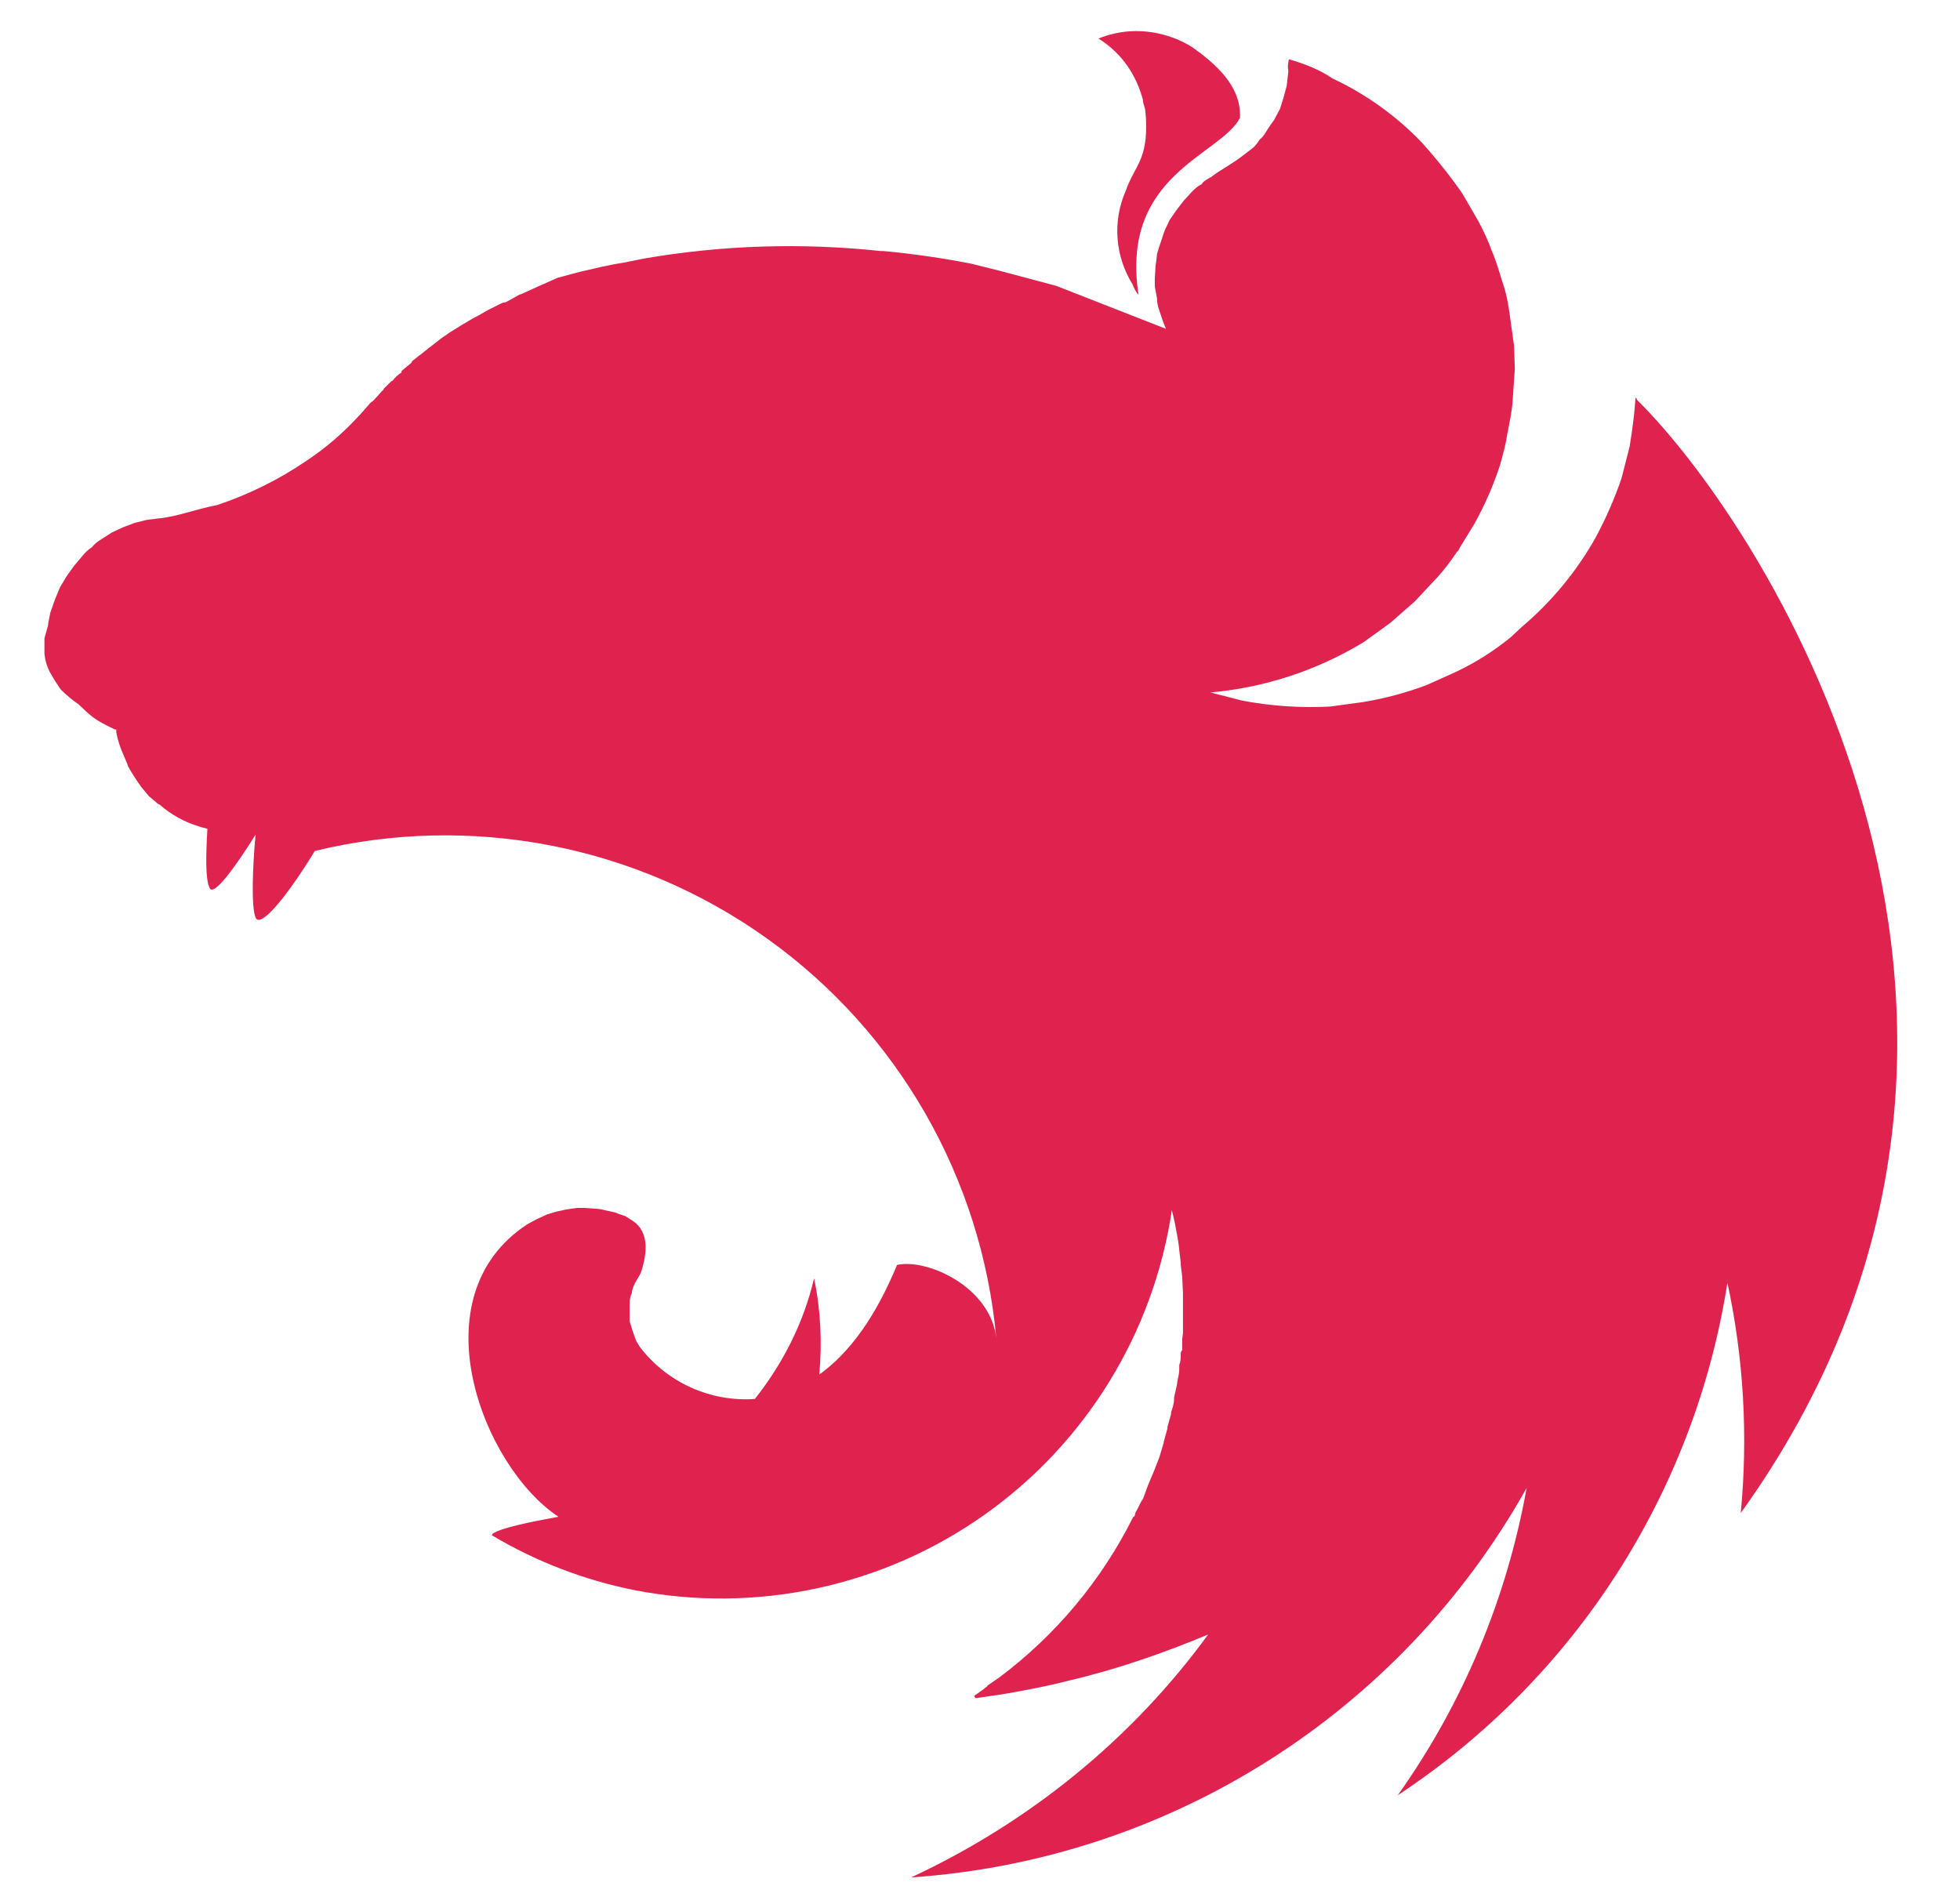
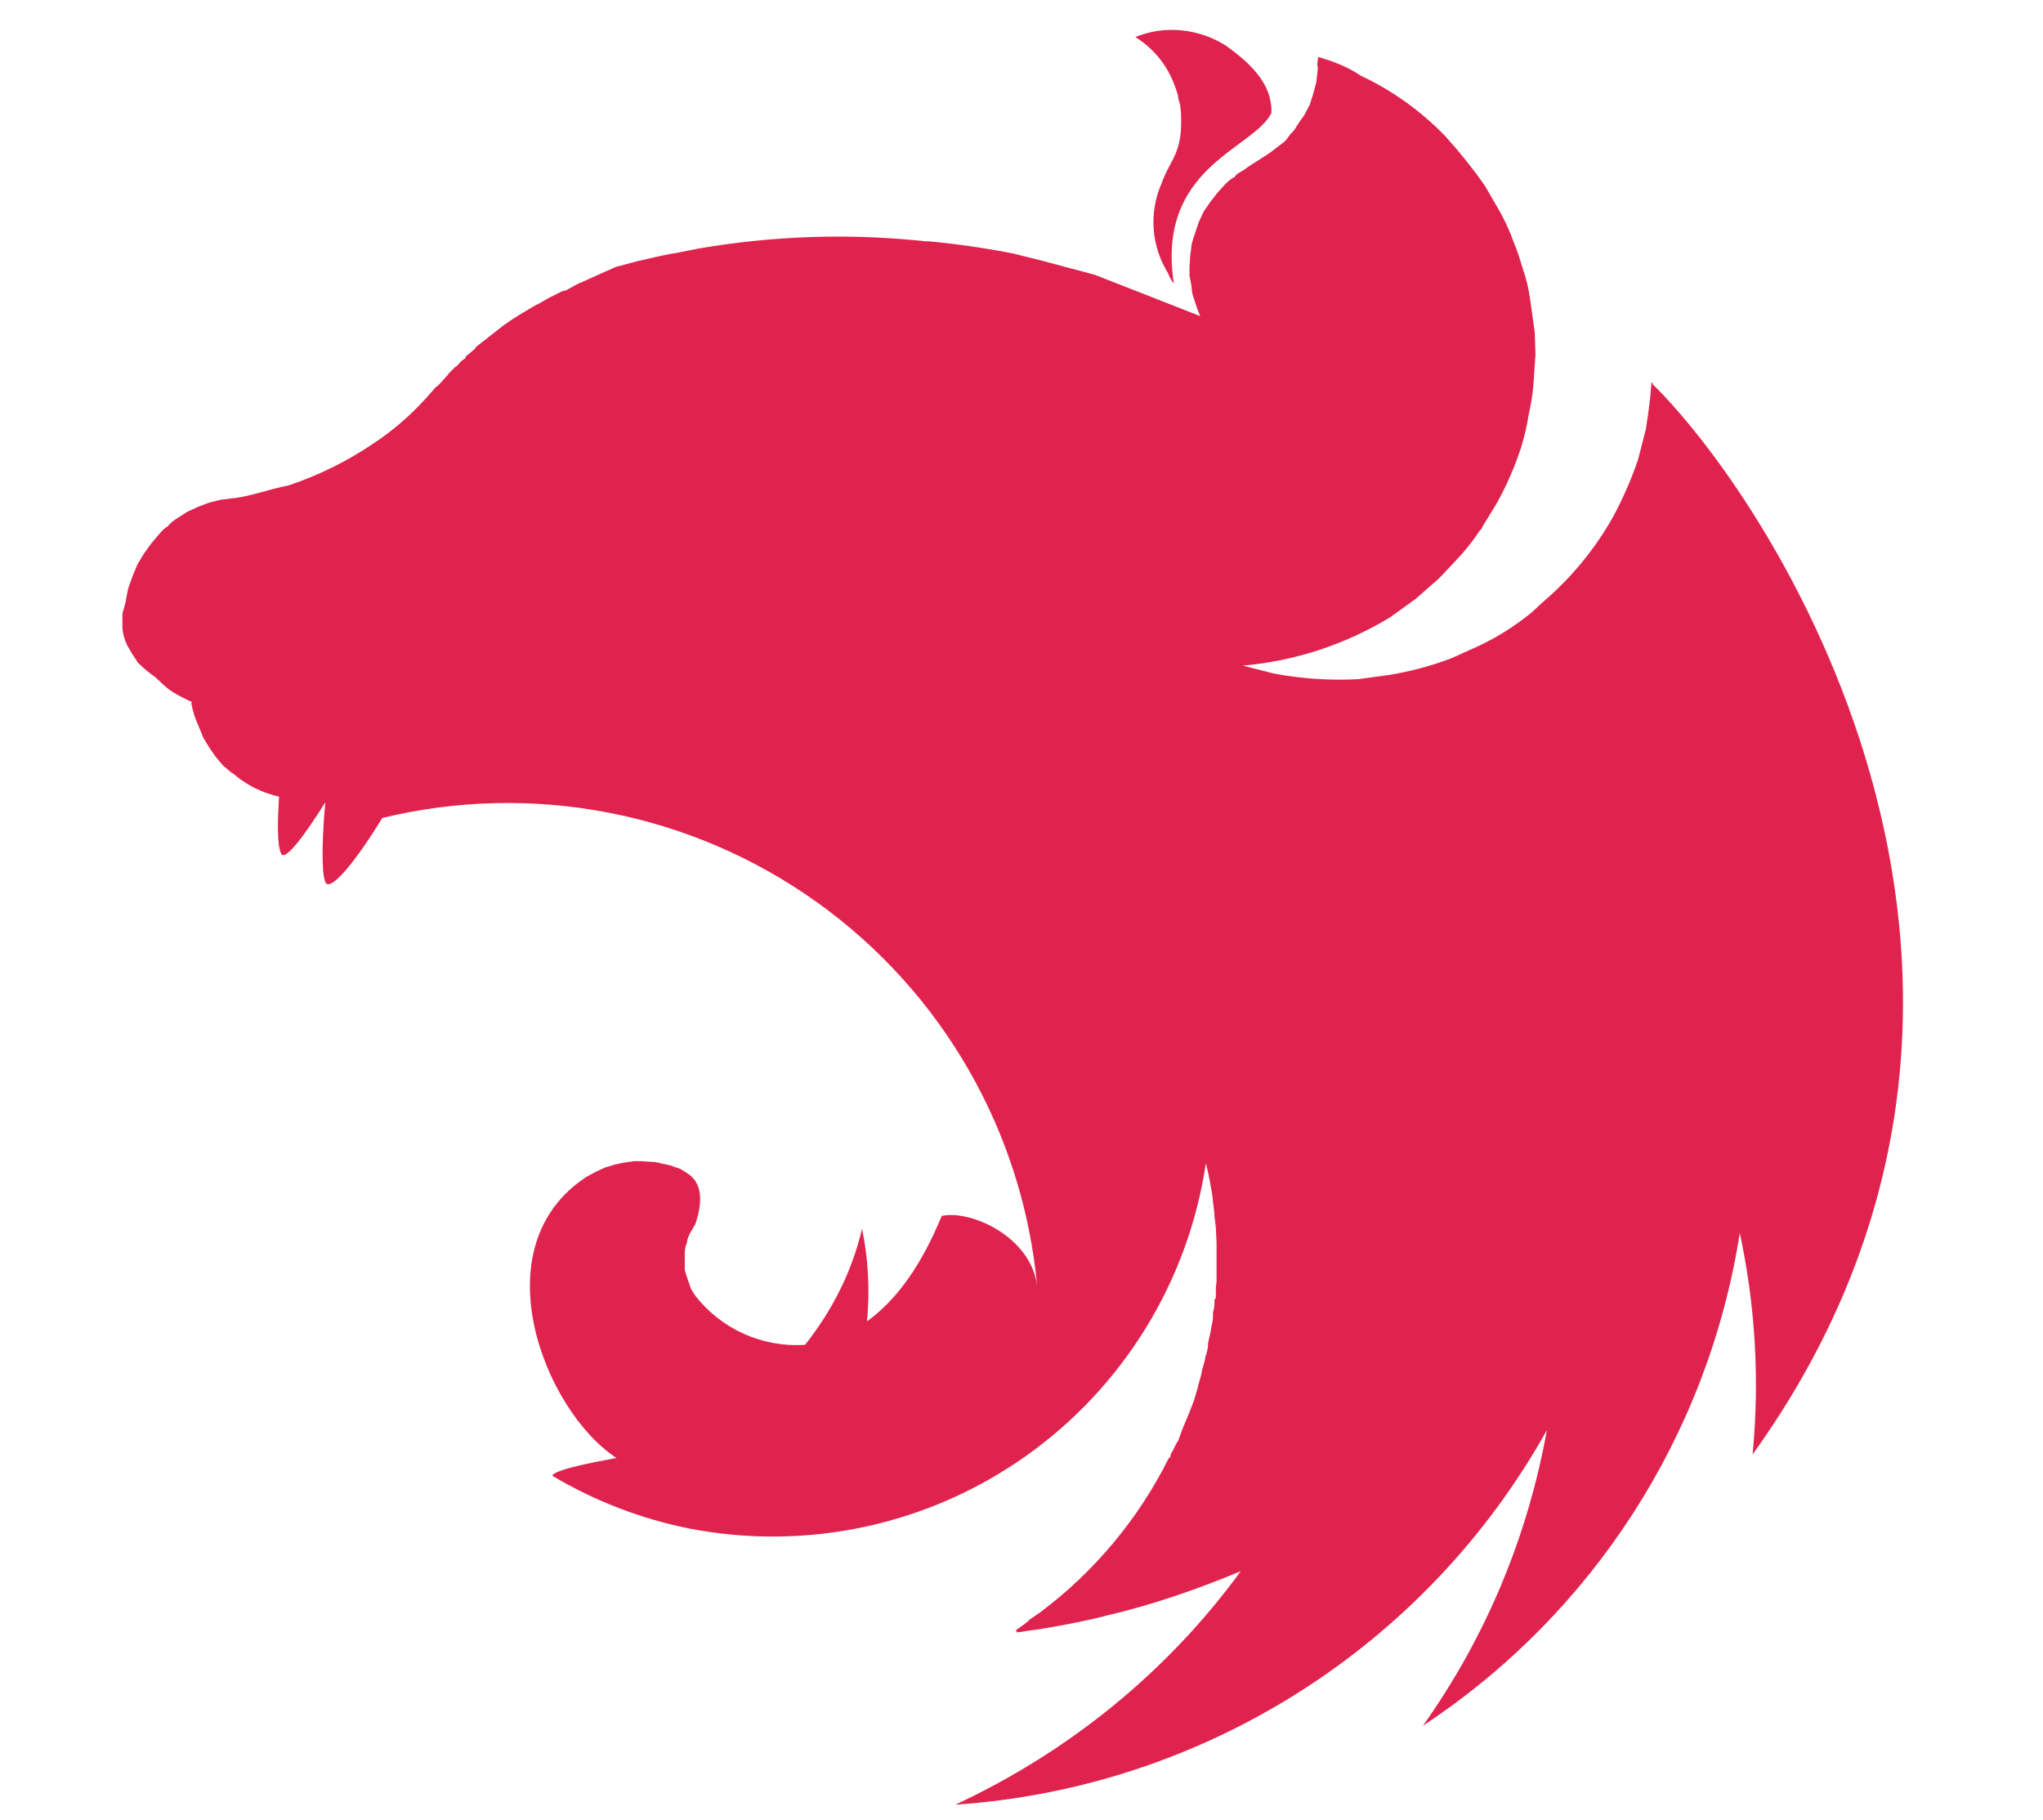
- <svg xmlns="http://www.w3.org/2000/svg" viewBox="0 0 264.6 255.6">
-   <path d="M153.3 4.2c-1.8 0-3.5.4-5 1 3.3 2.1 5.1 5 6 8.3 0 .5.2.8.3 1.3l.1 1.1c.3 5.7-1.5 6.4-2.7 9.8-1.9 4.3-1.4 9 .9 12.7.2.5.4 1 .8 1.4-2.5-16.3 11.1-18.8 13.7-23.9.2-4.4-3.5-7.4-6.4-9.5a14.3 14.3 0 0 0-7.7-2.2zM174 8c-.3 1.5 0 1.1-.1 1.9l-.2 1.7-.4 1.5-.5 1.6-.8 1.5-.5.7-.4.6c-.3.5-.6 1-1 1.3-.3.4-.6.9-1 1.2l-1.3 1c-1.4 1.1-3 1.9-4.3 2.9-.5.3-1 .5-1.3 1-.5.2-.9.6-1.3 1l-1.1 1.2-1 1.3-.9 1.3-.7 1.5-.5 1.5a21 21 0 0 0-.5 1.6l-.1.9-.1.7-.1 1.7v1.1l.3 1.6c0 .6.1 1 .3 1.6l.5 1.5.4 1-14.8-5.8-7.5-2-4-1a120 120 0 0 0-11.8-1.7h-.4A115.5 115.5 0 0 0 87 34.9l-3 .6c-2 .3-3.9.8-5.7 1.2l-3 .8-2.7 1.2-2.2 1-.3.1-1.8 1-.5.1-2 1-1.2.7-.6.3-1.7 1-1.6 1-1.3.9-.1.1-1.3 1H58l-1 .8-.4.3-1 .8c0 .2-.1.2-.2.3l-1.2 1v.2c-.5.3-.9.7-1.2 1.1l-.2.1-1 1c0 .2-.3.3-.4.5l-1 1.1-.4.3-1.4 1.6-.2.2a38.1 38.1 0 0 1-7 6 48.9 48.9 0 0 1-12.1 6c-2.7.5-5.5 1.6-7.9 1.8l-1.6.2-1.6.4-1.6.6-1.5.7-1.4.9c-.5.3-1 .7-1.3 1.1-.5.3-1 .8-1.3 1.2l-1.1 1.3-1 1.4-.9 1.5-.7 1.7-.6 1.7-.3 1.5v.2L6 86.2v2.1a6.9 6.9 0 0 0 .7 2.4l.7 1.2.8 1.2a17.1 17.1 0 0 0 2.4 2c1.5 1.4 1.9 1.9 3.9 2.9l1 .5h.2v.4a13.3 13.3 0 0 0 1 3.1l.5 1.2.1.3a28.3 28.3 0 0 0 1.8 2.8l1 1.2 1.3 1.1h.1a14.2 14.2 0 0 0 5.4 3l.3.1.8.2c-.2 3.5-.3 6.8.3 8 .5 1.2 3.4-2.7 6.2-7.2-.4 4.4-.6 9.7 0 11.2.7 1.6 4.6-3.4 8-9a74.7 74.7 0 0 1 92 65.8c-.8-7-9.4-10.8-13.4-9.9-2 4.8-5.2 11-10.5 14.8.4-4.3.2-8.7-.7-13-1.4 6-4.2 11.5-8 16.3a18 18 0 0 1-15.5-7l-.5-.8-.5-1.4-.4-1.3V176c0-.5.1-1 .3-1.4 0-.4.2-.9.4-1.3l.8-1.4c1-3 1-5.6-1-7l-1.1-.7-.9-.3-.5-.2-1.4-.3a5 5 0 0 0-1.3-.2l-1.4-.1h-1l-1.4.2-1.4.3-1.3.4-1.3.6-1.3.7c-15 9.8-6 32.8 4.2 39.5-3.8.7-7.8 1.5-8.9 2.3l-.1.2a60.9 60.9 0 0 0 19.2 7.4 61.5 61.5 0 0 0 72.6-51.3l.4 1.7c.2 1.2.5 2.4.6 3.7l.2 1.7v.3l.2 1.6.1 2.2v5.4l-.1.8v1.5c-.2.2-.2.4-.2.5 0 .6 0 1-.2 1.5v.6c0 .7-.2 1.2-.3 1.9v.1l-.4 1.8v.2c0 .6-.2 1.2-.4 1.8v.2l-.5 1.8v.2l-.5 1.8v.1l-.6 2-.7 1.8-.8 1.9-.7 1.9c-.4.5-.6 1.2-1 1.8l-.1.4s0 .2-.2.2a61.2 61.2 0 0 1-18.1 21.7l-1.6 1.1c0 .2-.3.2-.4.4l-1.4 1 .2.3 2.7-.4h.1a137.7 137.7 0 0 0 6.5-1.2l.9-.2 1.3-.3 1.2-.3c6.4-1.5 12.7-3.7 18.7-6.2-10.2 14-24 25.3-40.1 32.8a103.2 103.2 0 0 0 83.1-52.6c-2.7 15-8.6 29.1-17.4 41.5a101.7 101.7 0 0 0 44.5-69.2c2.2 10.2 2.8 20.7 1.8 31.1 46.7-65 4-132.5-14-150.3l-.1-.3v.1l-.1-.1-.2 2.3a87 87 0 0 1-.6 4.3l-1.1 4.3a53.7 53.7 0 0 1-3.5 8 44 44 0 0 1-9.9 12l-1.5 1.4a36 36 0 0 1-7.4 4.7l-4 1.8a45.5 45.5 0 0 1-8.6 2.3l-4.4.6a49.7 49.7 0 0 1-11.9-.8l-4.3-1.1a48 48 0 0 0 20.7-6.8l3.6-2.6 3.3-2.9 3-3.2c1-1.1 1.9-2.3 2.7-3.5.2-.1.3-.4.4-.6l1.9-3.1a44.5 44.5 0 0 0 3.5-8c.4-1.4.8-2.9 1-4.3.3-1.5.6-2.9.7-4.3l.3-4.4-.1-3.1-.6-4.3c-.2-1.5-.5-3-1-4.4-.4-1.3-.8-2.7-1.4-4.1-.5-1.4-1.1-2.7-1.8-4l-2.2-3.8a71.3 71.3 0 0 0-5.5-6.9 40.4 40.4 0 0 0-12-8.6C178 9.3 176 8.6 174 8z" fill="#e0234e" fill-rule="evenodd" />
+ <svg xmlns="http://www.w3.org/2000/svg" width="256" height="228" viewBox="0 0 264.6 255.6" preserveAspectRatio="xMidYMid">
+   <path d="M153.3 4.2c-1.8 0-3.5.4-5 1 3.3 2.1 5.1 5 6 8.3 0 .5.2.8.3 1.3l.1 1.1c.3 5.7-1.5 6.4-2.7 9.8-1.9 4.3-1.4 9 .9 12.7.2.5.4 1 .8 1.4-2.5-16.3 11.1-18.8 13.7-23.9.2-4.4-3.5-7.4-6.4-9.5a14.3 14.3 0 0 0-7.7-2.2zM174 8c-.3 1.5 0 1.1-.1 1.9l-.2 1.7-.4 1.5-.5 1.6-.8 1.5-.5.7-.4.6c-.3.5-.6 1-1 1.3-.3.4-.6.9-1 1.2l-1.3 1c-1.4 1.1-3 1.9-4.3 2.9-.5.3-1 .5-1.3 1-.5.2-.9.6-1.3 1l-1.1 1.2-1 1.3-.9 1.3-.7 1.5-.5 1.5a21 21 0 0 0-.5 1.6l-.1.9-.1.7-.1 1.7v1.1l.3 1.6c0 .6.1 1 .3 1.6l.5 1.5.4 1-14.8-5.8-7.5-2-4-1a120 120 0 0 0-11.8-1.7h-.4A115.5 115.5 0 0 0 87 34.9l-3 .6c-2 .3-3.9.8-5.7 1.2l-3 .8-2.7 1.2-2.2 1-.3.1-1.8 1-.5.1-2 1-1.2.7-.6.3-1.7 1-1.6 1-1.3.9-.1.1-1.3 1H58l-1 .8-.4.3-1 .8c0 .2-.1.2-.2.3l-1.2 1v.2c-.5.3-.9.7-1.2 1.1l-.2.1-1 1c0 .2-.3.3-.4.5l-1 1.1-.4.3-1.4 1.6-.2.2a38.1 38.1 0 0 1-7 6 48.9 48.9 0 0 1-12.1 6c-2.7.5-5.5 1.6-7.9 1.8l-1.6.2-1.6.4-1.6.6-1.5.7-1.4.9c-.5.3-1 .7-1.3 1.1-.5.3-1 .8-1.3 1.2l-1.1 1.3-1 1.4-.9 1.5-.7 1.7-.6 1.7-.3 1.5v.2L6 86.2v2.1a6.9 6.9 0 0 0 .7 2.4l.7 1.2.8 1.2a17.1 17.1 0 0 0 2.4 2c1.5 1.4 1.9 1.9 3.9 2.9l1 .5h.2v.4a13.3 13.3 0 0 0 1 3.1l.5 1.2.1.3a28.3 28.3 0 0 0 1.8 2.8l1 1.2 1.3 1.1h.1a14.2 14.2 0 0 0 5.4 3l.3.1.8.2c-.2 3.5-.3 6.8.3 8 .5 1.2 3.4-2.7 6.2-7.2-.4 4.4-.6 9.7 0 11.2.7 1.6 4.6-3.4 8-9a74.7 74.7 0 0 1 92 65.8c-.8-7-9.4-10.8-13.4-9.9-2 4.8-5.2 11-10.5 14.8.4-4.3.2-8.7-.7-13-1.4 6-4.2 11.5-8 16.3a18 18 0 0 1-15.5-7l-.5-.8-.5-1.4-.4-1.3V176c0-.5.1-1 .3-1.4 0-.4.2-.9.4-1.3l.8-1.4c1-3 1-5.6-1-7l-1.1-.7-.9-.3-.5-.2-1.4-.3a5 5 0 0 0-1.3-.2l-1.4-.1h-1l-1.4.2-1.4.3-1.3.4-1.3.6-1.3.7c-15 9.8-6 32.8 4.2 39.5-3.8.7-7.8 1.5-8.9 2.3l-.1.2a60.9 60.9 0 0 0 19.2 7.4 61.5 61.5 0 0 0 72.6-51.3l.4 1.7c.2 1.2.5 2.4.6 3.7l.2 1.7v.3l.2 1.6.1 2.2v5.4l-.1.8v1.5c-.2.2-.2.4-.2.5 0 .6 0 1-.2 1.5v.6c0 .7-.2 1.2-.3 1.9v.1l-.4 1.8v.2c0 .6-.2 1.2-.4 1.8v.2l-.5 1.8v.2l-.5 1.8v.1l-.6 2-.7 1.8-.8 1.9-.7 1.9c-.4.5-.6 1.2-1 1.8l-.1.4s0 .2-.2.2a61.2 61.2 0 0 1-18.1 21.7l-1.6 1.1c0 .2-.3.2-.4.4l-1.4 1 .2.3 2.7-.4h.1a137.7 137.7 0 0 0 6.5-1.2l.9-.2 1.3-.3 1.2-.3c6.4-1.5 12.7-3.7 18.7-6.2-10.2 14-24 25.3-40.1 32.8a103.2 103.2 0 0 0 83.1-52.6c-2.7 15-8.6 29.1-17.4 41.5a101.7 101.7 0 0 0 44.5-69.2c2.2 10.2 2.8 20.7 1.8 31.1 46.7-65 4-132.5-14-150.3l-.1-.3v.1l-.1-.1-.2 2.3a87 87 0 0 1-.6 4.3l-1.1 4.3a53.7 53.7 0 0 1-3.5 8 44 44 0 0 1-9.9 12l-1.5 1.4a36 36 0 0 1-7.4 4.7l-4 1.8a45.5 45.5 0 0 1-8.6 2.3l-4.4.6a49.7 49.7 0 0 1-11.9-.8l-4.3-1.1a48 48 0 0 0 20.7-6.8l3.6-2.6 3.3-2.9 3-3.2c1-1.1 1.9-2.3 2.7-3.5.2-.1.3-.4.4-.6l1.9-3.1a44.5 44.5 0 0 0 3.5-8c.4-1.4.8-2.9 1-4.3.3-1.5.6-2.9.7-4.3l.3-4.4-.1-3.1-.6-4.3c-.2-1.5-.5-3-1-4.4-.4-1.3-.8-2.7-1.4-4.1-.5-1.4-1.1-2.7-1.8-4l-2.2-3.8a71.3 71.3 0 0 0-5.5-6.9 40.4 40.4 0 0 0-12-8.6C178 9.3 176 8.6 174 8z" fill="#e0234e" />
</svg>
